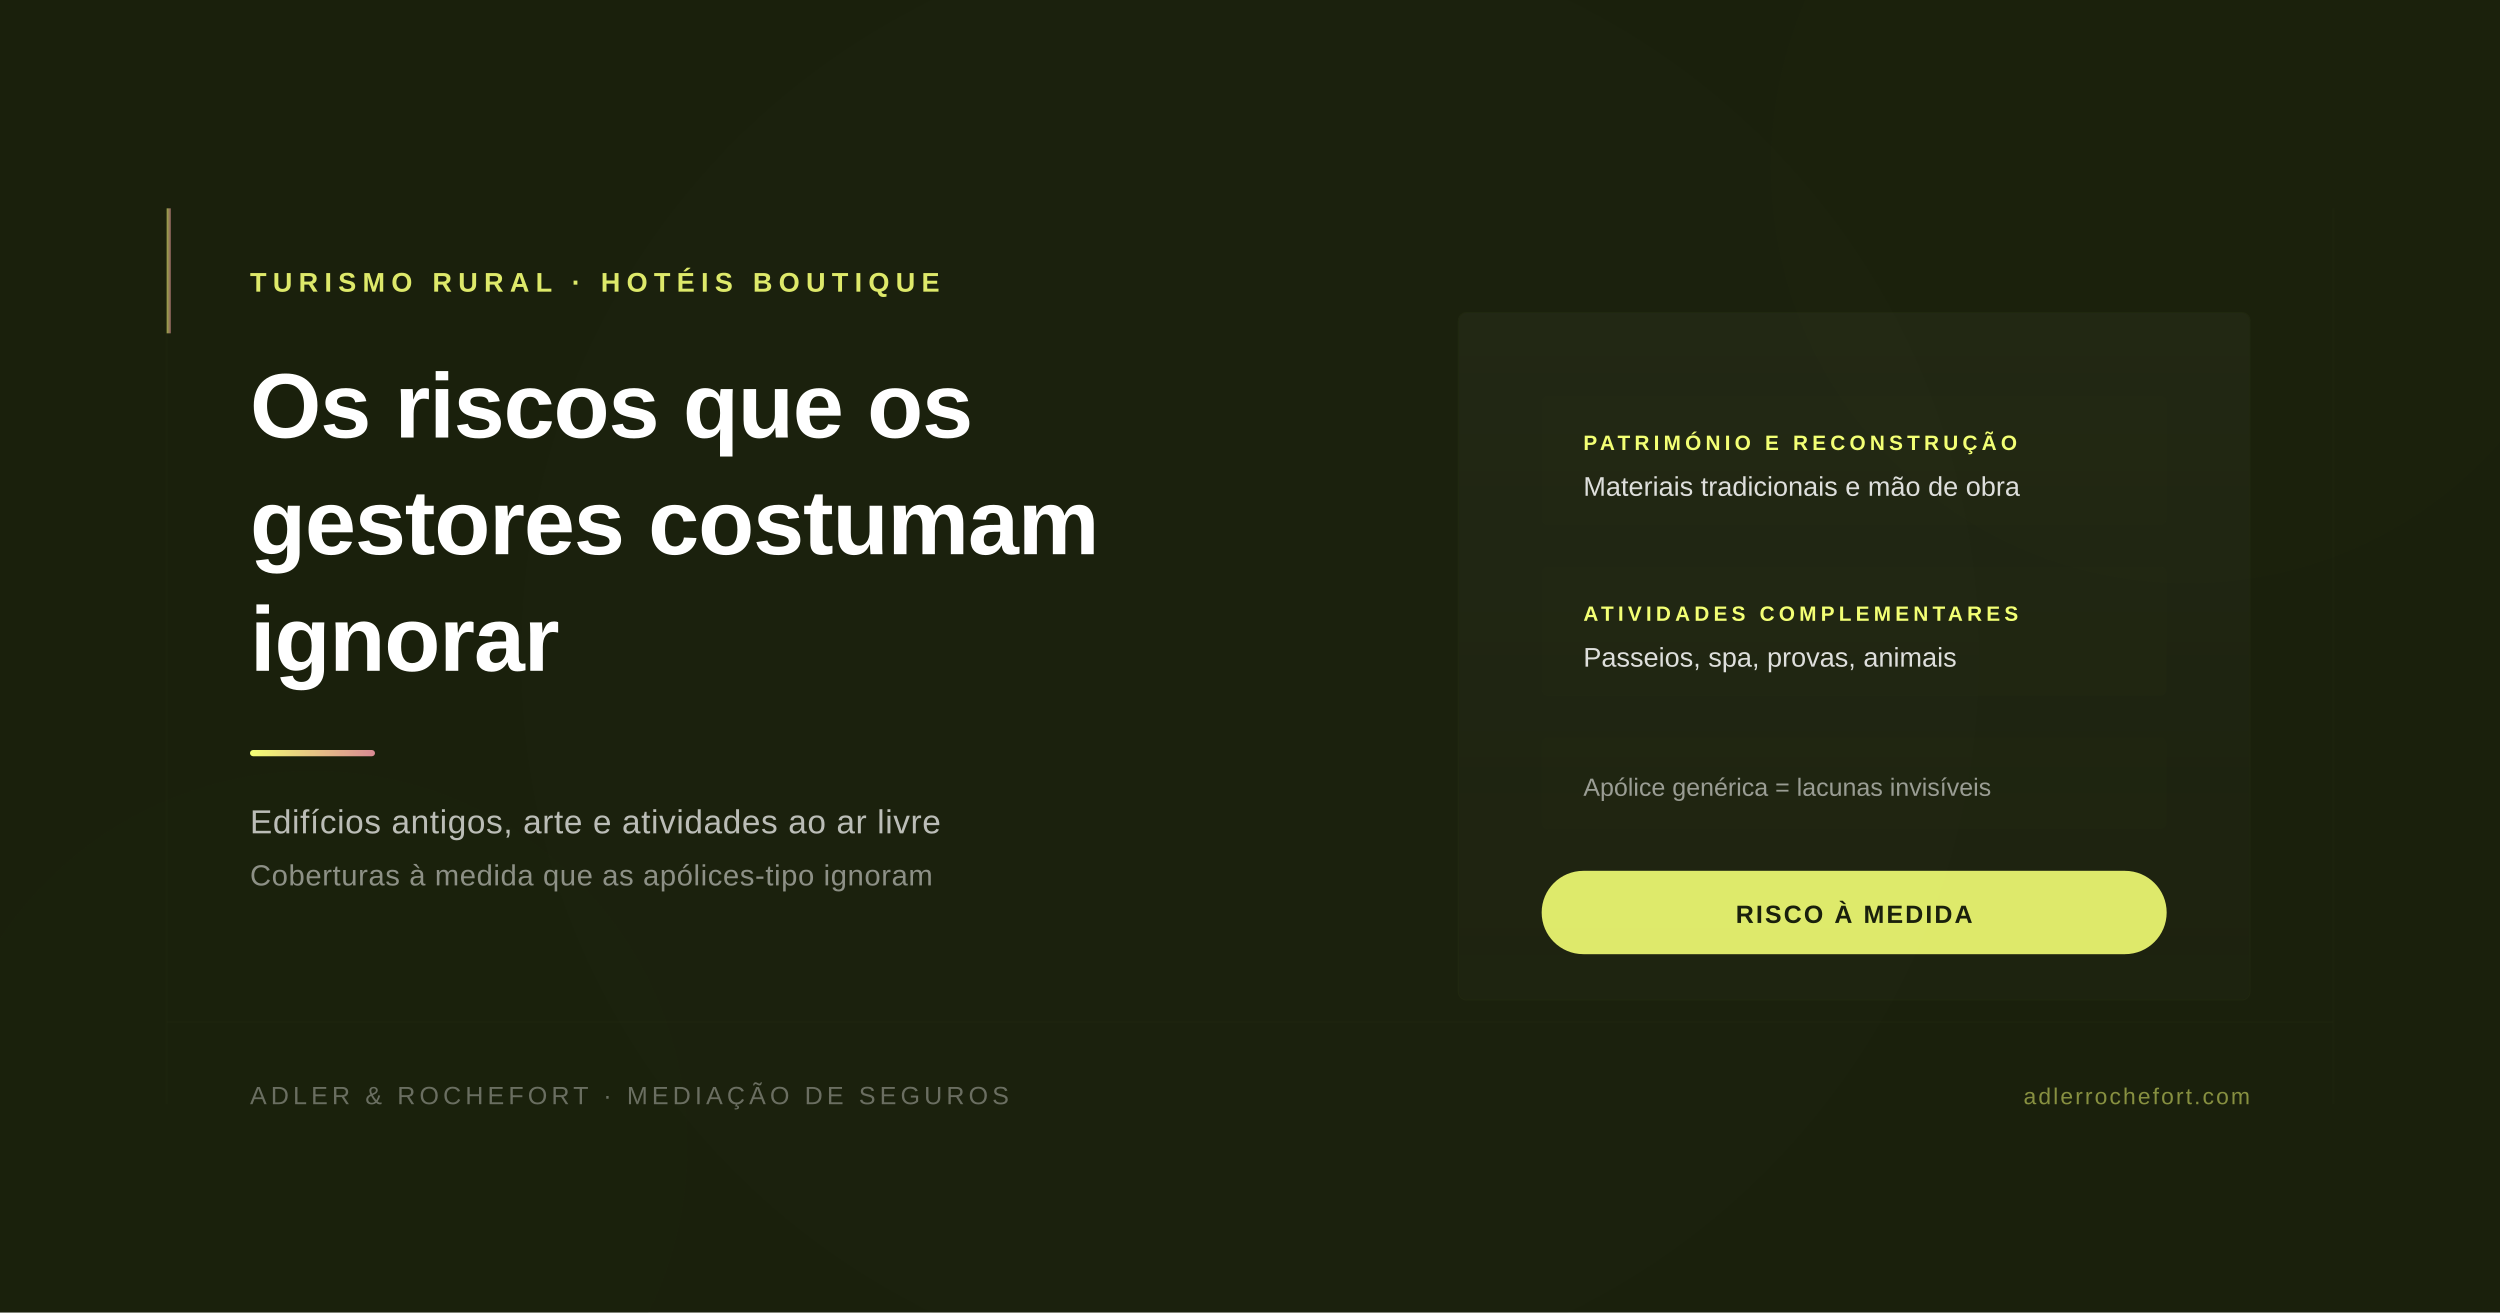
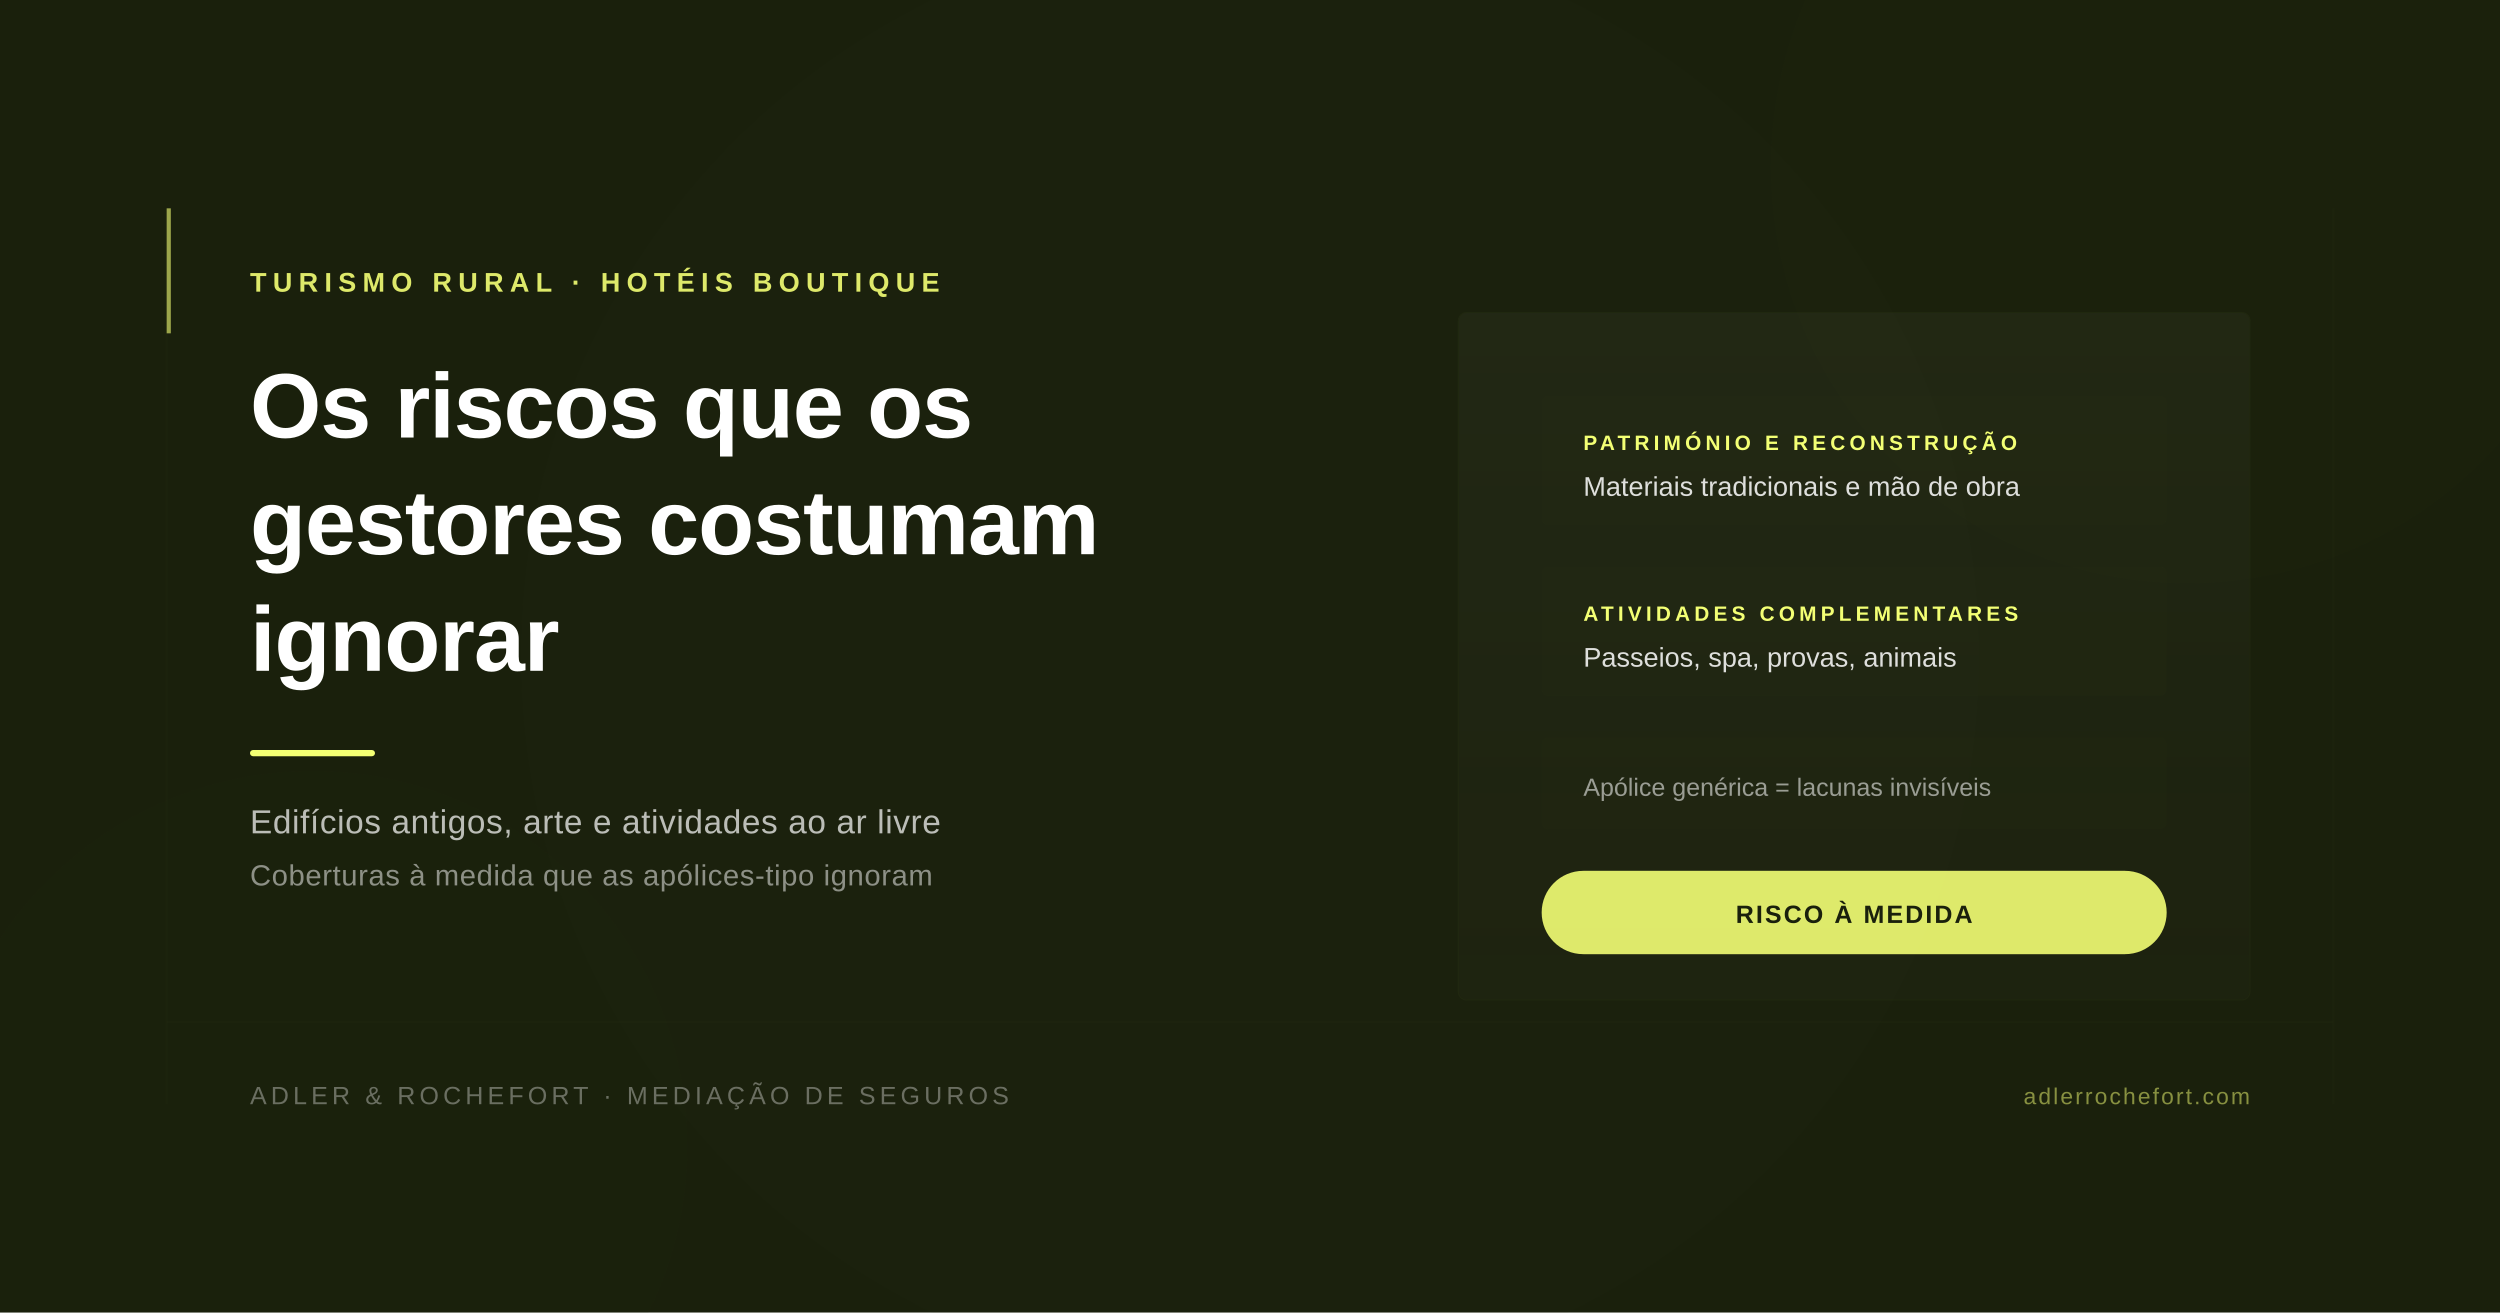
<svg xmlns="http://www.w3.org/2000/svg" viewBox="0 0 1200 630" width="1200" height="630">
  <defs>
    <linearGradient id="bg" x1="0%" y1="0%" x2="100%" y2="100%">
      <stop offset="0%" style="stop-color:#1A200C;stop-opacity:1" />
      <stop offset="100%" style="stop-color:#1A200C;stop-opacity:1" />
    </linearGradient>
    <linearGradient id="accent" x1="0%" y1="0%" x2="100%" y2="0%">
      <stop offset="0%" style="stop-color:#F3FF74;stop-opacity:1" />
-       <stop offset="100%" style="stop-color:#D98A94;stop-opacity:1" />
+       <stop offset="100%" style="stop-color:#F3FF74;stop-opacity:1" />
    </linearGradient>
    <linearGradient id="cardBg" x1="0%" y1="0%" x2="0%" y2="100%">
      <stop offset="0%" style="stop-color:#F5F1E8;stop-opacity:0.08" />
      <stop offset="100%" style="stop-color:#F5F1E8;stop-opacity:0.03" />
    </linearGradient>
  </defs>
  <rect width="1200" height="630" fill="url(#bg)" />
  <circle cx="1050" cy="80" r="200" fill="#283113" opacity="0.08" />
  <circle cx="150" cy="550" r="180" fill="#283113" opacity="0.06" />
  <circle cx="600" cy="315" r="350" fill="#283113" opacity="0.04" />
  <line x1="80" y1="100" x2="80" y2="530" stroke="#283113" stroke-width="1" opacity="0.15" />
  <line x1="1120" y1="100" x2="1120" y2="530" stroke="#283113" stroke-width="1" opacity="0.15" />
  <rect x="80" y="100" width="2" height="60" fill="url(#accent)" opacity="0.6" />
  <text x="120" y="140" font-family="'Montserrat', 'Segoe UI', Arial, sans-serif" font-size="13" font-weight="700" letter-spacing="3" fill="#F3FF74" opacity="0.9">TURISMO RURAL · HOTÉIS BOUTIQUE</text>
  <text x="120" y="210" font-family="'Montserrat', 'Segoe UI', Arial, sans-serif" font-size="44" font-weight="700" fill="#FFFFFF" letter-spacing="-0.5">
    <tspan x="120" dy="0">Os riscos que os</tspan>
    <tspan x="120" dy="56">gestores costumam</tspan>
    <tspan x="120" dy="56">ignorar</tspan>
  </text>
  <rect x="120" y="360" width="60" height="3" fill="url(#accent)" rx="1.5" />
  <text x="120" y="400" font-family="'Montserrat', 'Segoe UI', Arial, sans-serif" font-size="16" fill="#FFFFFF" opacity="0.7" letter-spacing="0.3">
    <tspan x="120" dy="0">Edifícios antigos, arte e atividades ao ar livre</tspan>
  </text>
  <text x="120" y="425" font-family="'Montserrat', 'Segoe UI', Arial, sans-serif" font-size="14" fill="#FFFFFF" opacity="0.5" letter-spacing="0.3">
    <tspan x="120" dy="0">Coberturas à medida que as apólices-tipo ignoram</tspan>
  </text>
  <g transform="translate(700, 150)">
    <rect x="0" y="0" width="380" height="330" rx="4" fill="url(#cardBg)" stroke="#283113" stroke-width="0.5" opacity="0.4" />
    <g transform="translate(40, 40)">
      <rect width="300" height="62" rx="3" fill="#283113" opacity="0.15" />
      <text x="20" y="26" font-family="'Montserrat', 'Segoe UI', Arial, sans-serif" font-size="10" font-weight="600" fill="#F3FF74" letter-spacing="2">PATRIMÓNIO E RECONSTRUÇÃO</text>
      <text x="20" y="48" font-family="'Montserrat', 'Segoe UI', Arial, sans-serif" font-size="13" font-weight="500" fill="#FFFFFF" opacity="0.85">Materiais tradicionais e mão de obra</text>
    </g>
    <g transform="translate(40, 122)">
      <rect width="300" height="62" rx="3" fill="#283113" opacity="0.15" />
      <text x="20" y="26" font-family="'Montserrat', 'Segoe UI', Arial, sans-serif" font-size="10" font-weight="600" fill="#F3FF74" letter-spacing="2">ATIVIDADES COMPLEMENTARES</text>
      <text x="20" y="48" font-family="'Montserrat', 'Segoe UI', Arial, sans-serif" font-size="13" font-weight="500" fill="#FFFFFF" opacity="0.85">Passeios, spa, provas, animais</text>
    </g>
    <g transform="translate(40, 204)">
      <rect width="300" height="44" rx="3" fill="#283113" opacity="0.10" />
      <text x="20" y="28" font-family="'Montserrat', 'Segoe UI', Arial, sans-serif" font-size="12" font-weight="400" fill="#FFFFFF" opacity="0.55">Apólice genérica = lacunas invisíveis</text>
    </g>
    <g transform="translate(40, 268)">
      <rect width="300" height="40" rx="20" fill="#F3FF74" opacity="0.9" />
      <text x="150" y="25" font-family="'Montserrat', 'Segoe UI', Arial, sans-serif" font-size="12" font-weight="700" fill="#1A200C" text-anchor="middle" letter-spacing="1">RISCO À MEDIDA</text>
    </g>
  </g>
  <rect x="80" y="490" width="1040" height="1" fill="#283113" opacity="0.15" />
  <text x="120" y="530" font-family="'Montserrat', 'Segoe UI', Arial, sans-serif" font-size="12" fill="#FFFFFF" opacity="0.35" letter-spacing="2">ADLER &amp; ROCHEFORT · MEDIAÇÃO DE SEGUROS</text>
  <text x="1080" y="530" font-family="'Montserrat', 'Segoe UI', Arial, sans-serif" font-size="11" fill="#F3FF74" opacity="0.5" letter-spacing="1" text-anchor="end">adlerrochefort.com</text>
</svg>
